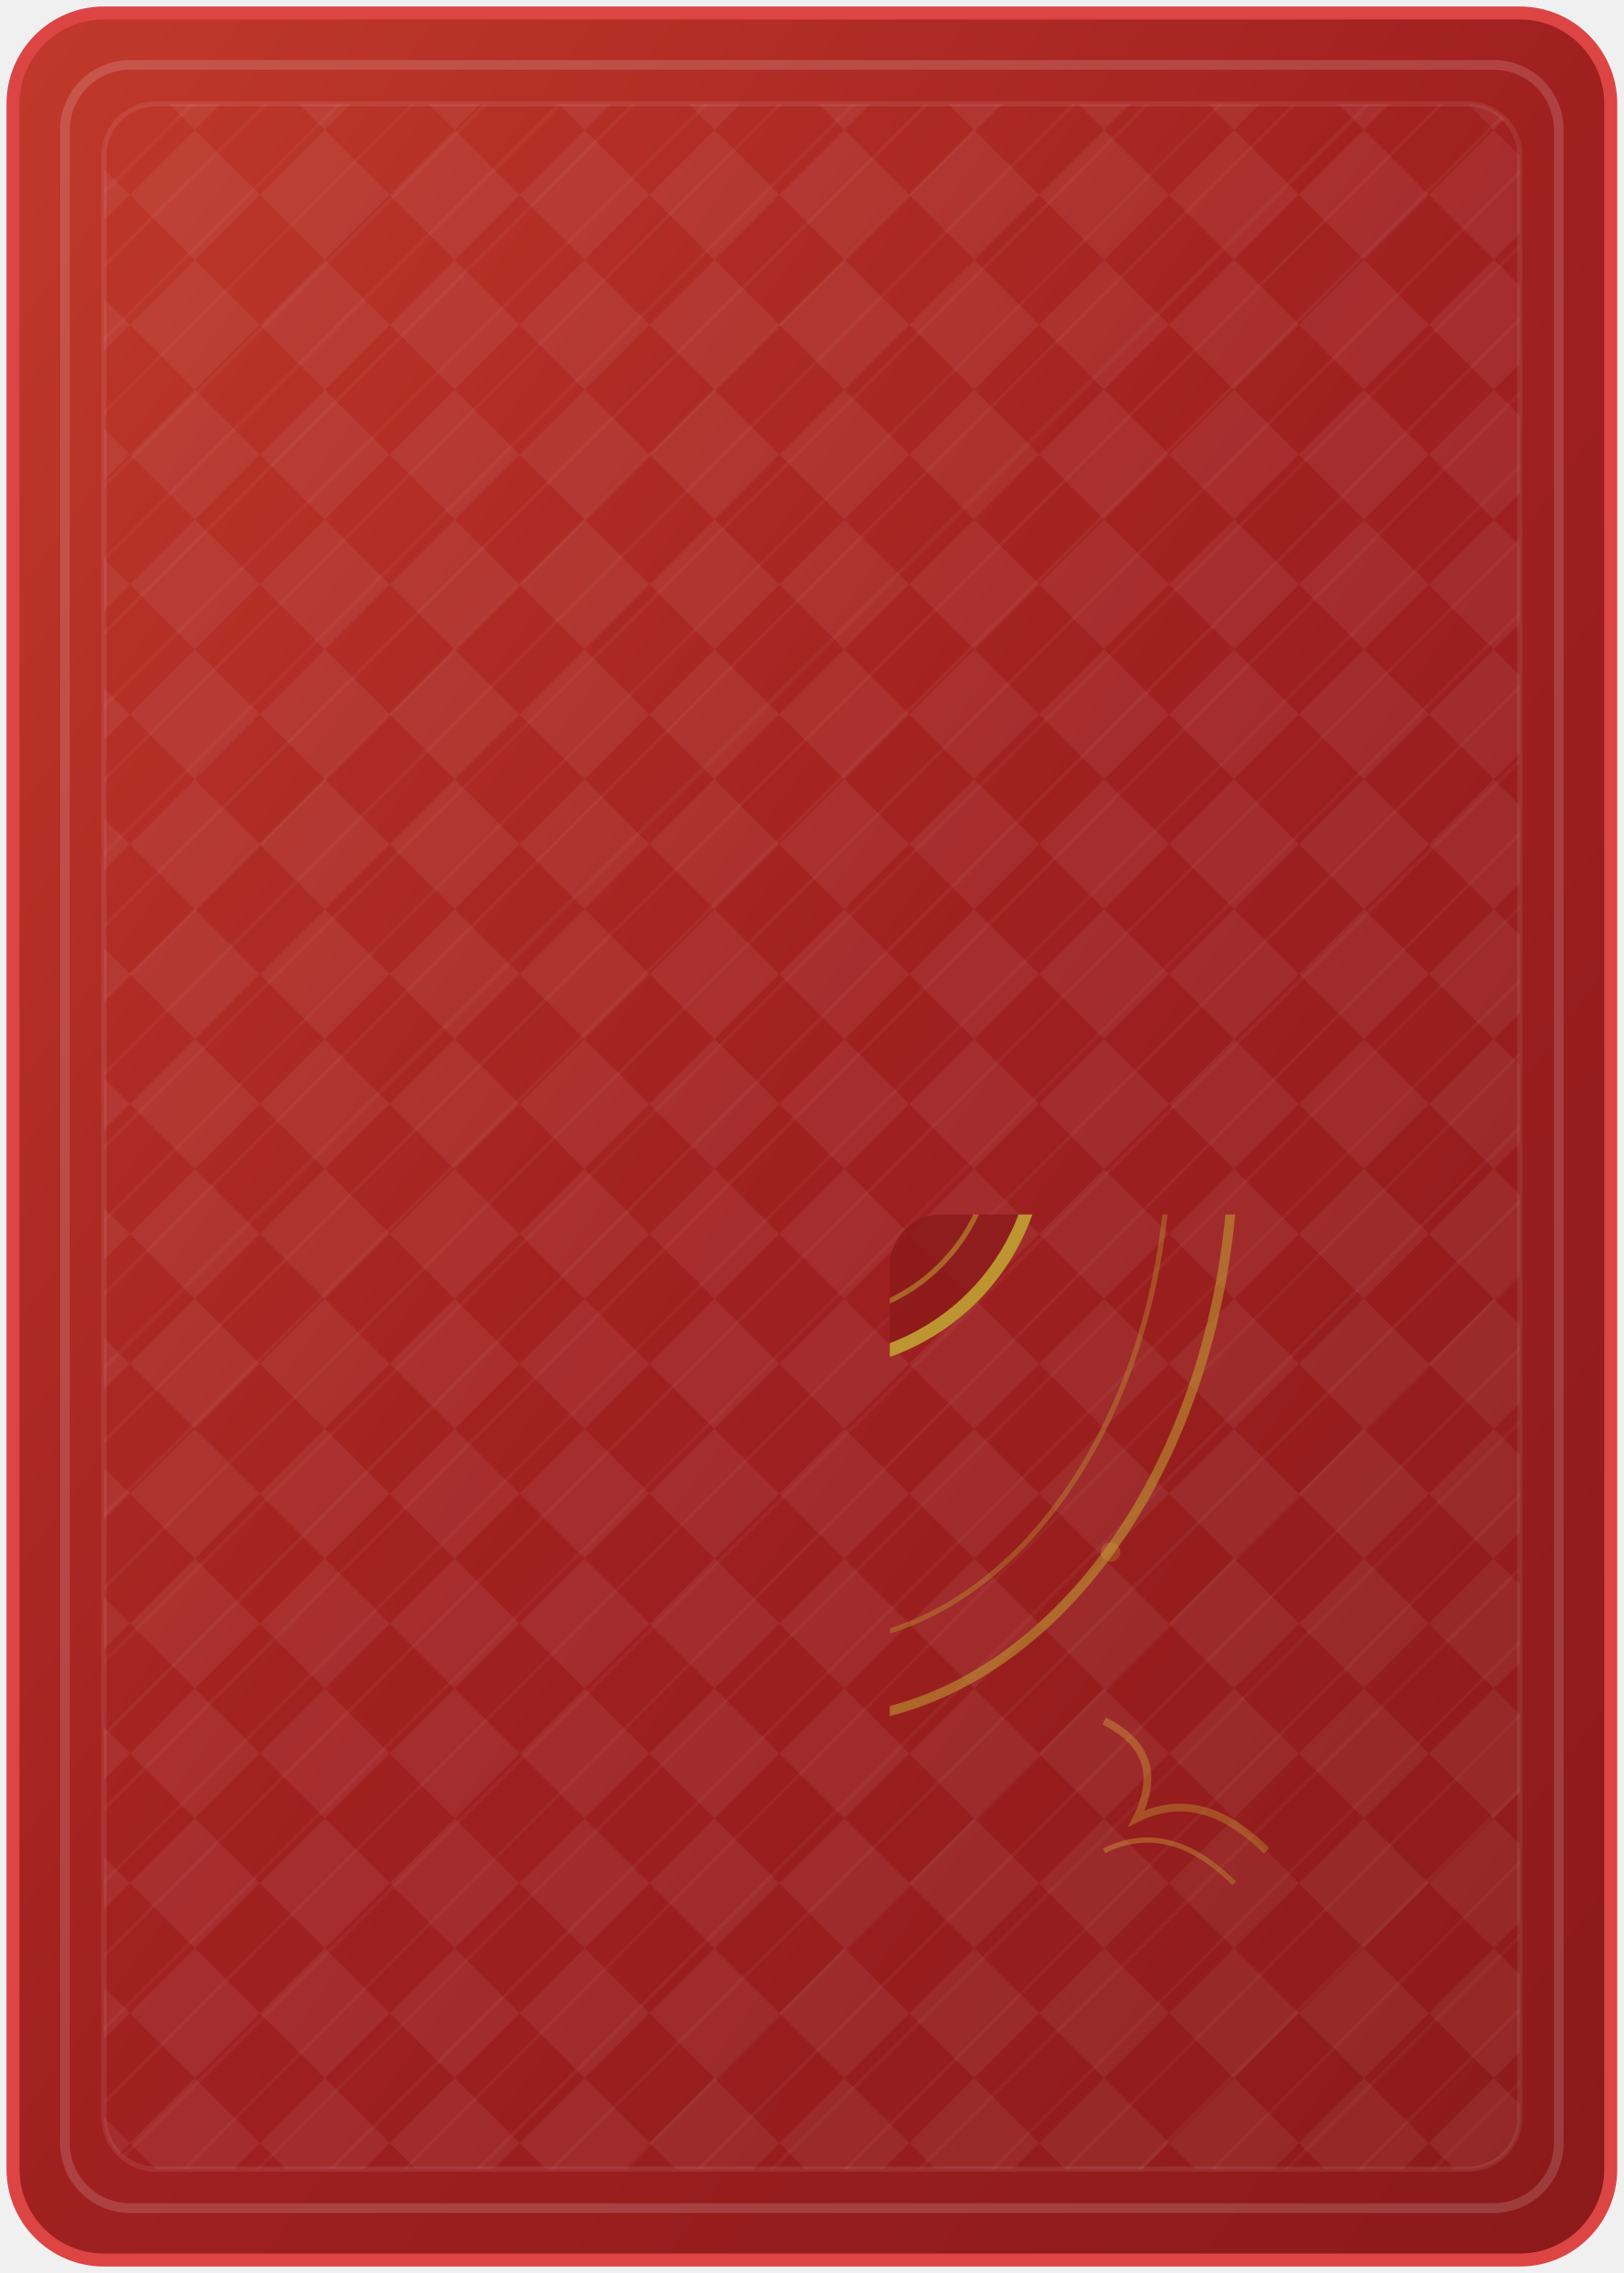
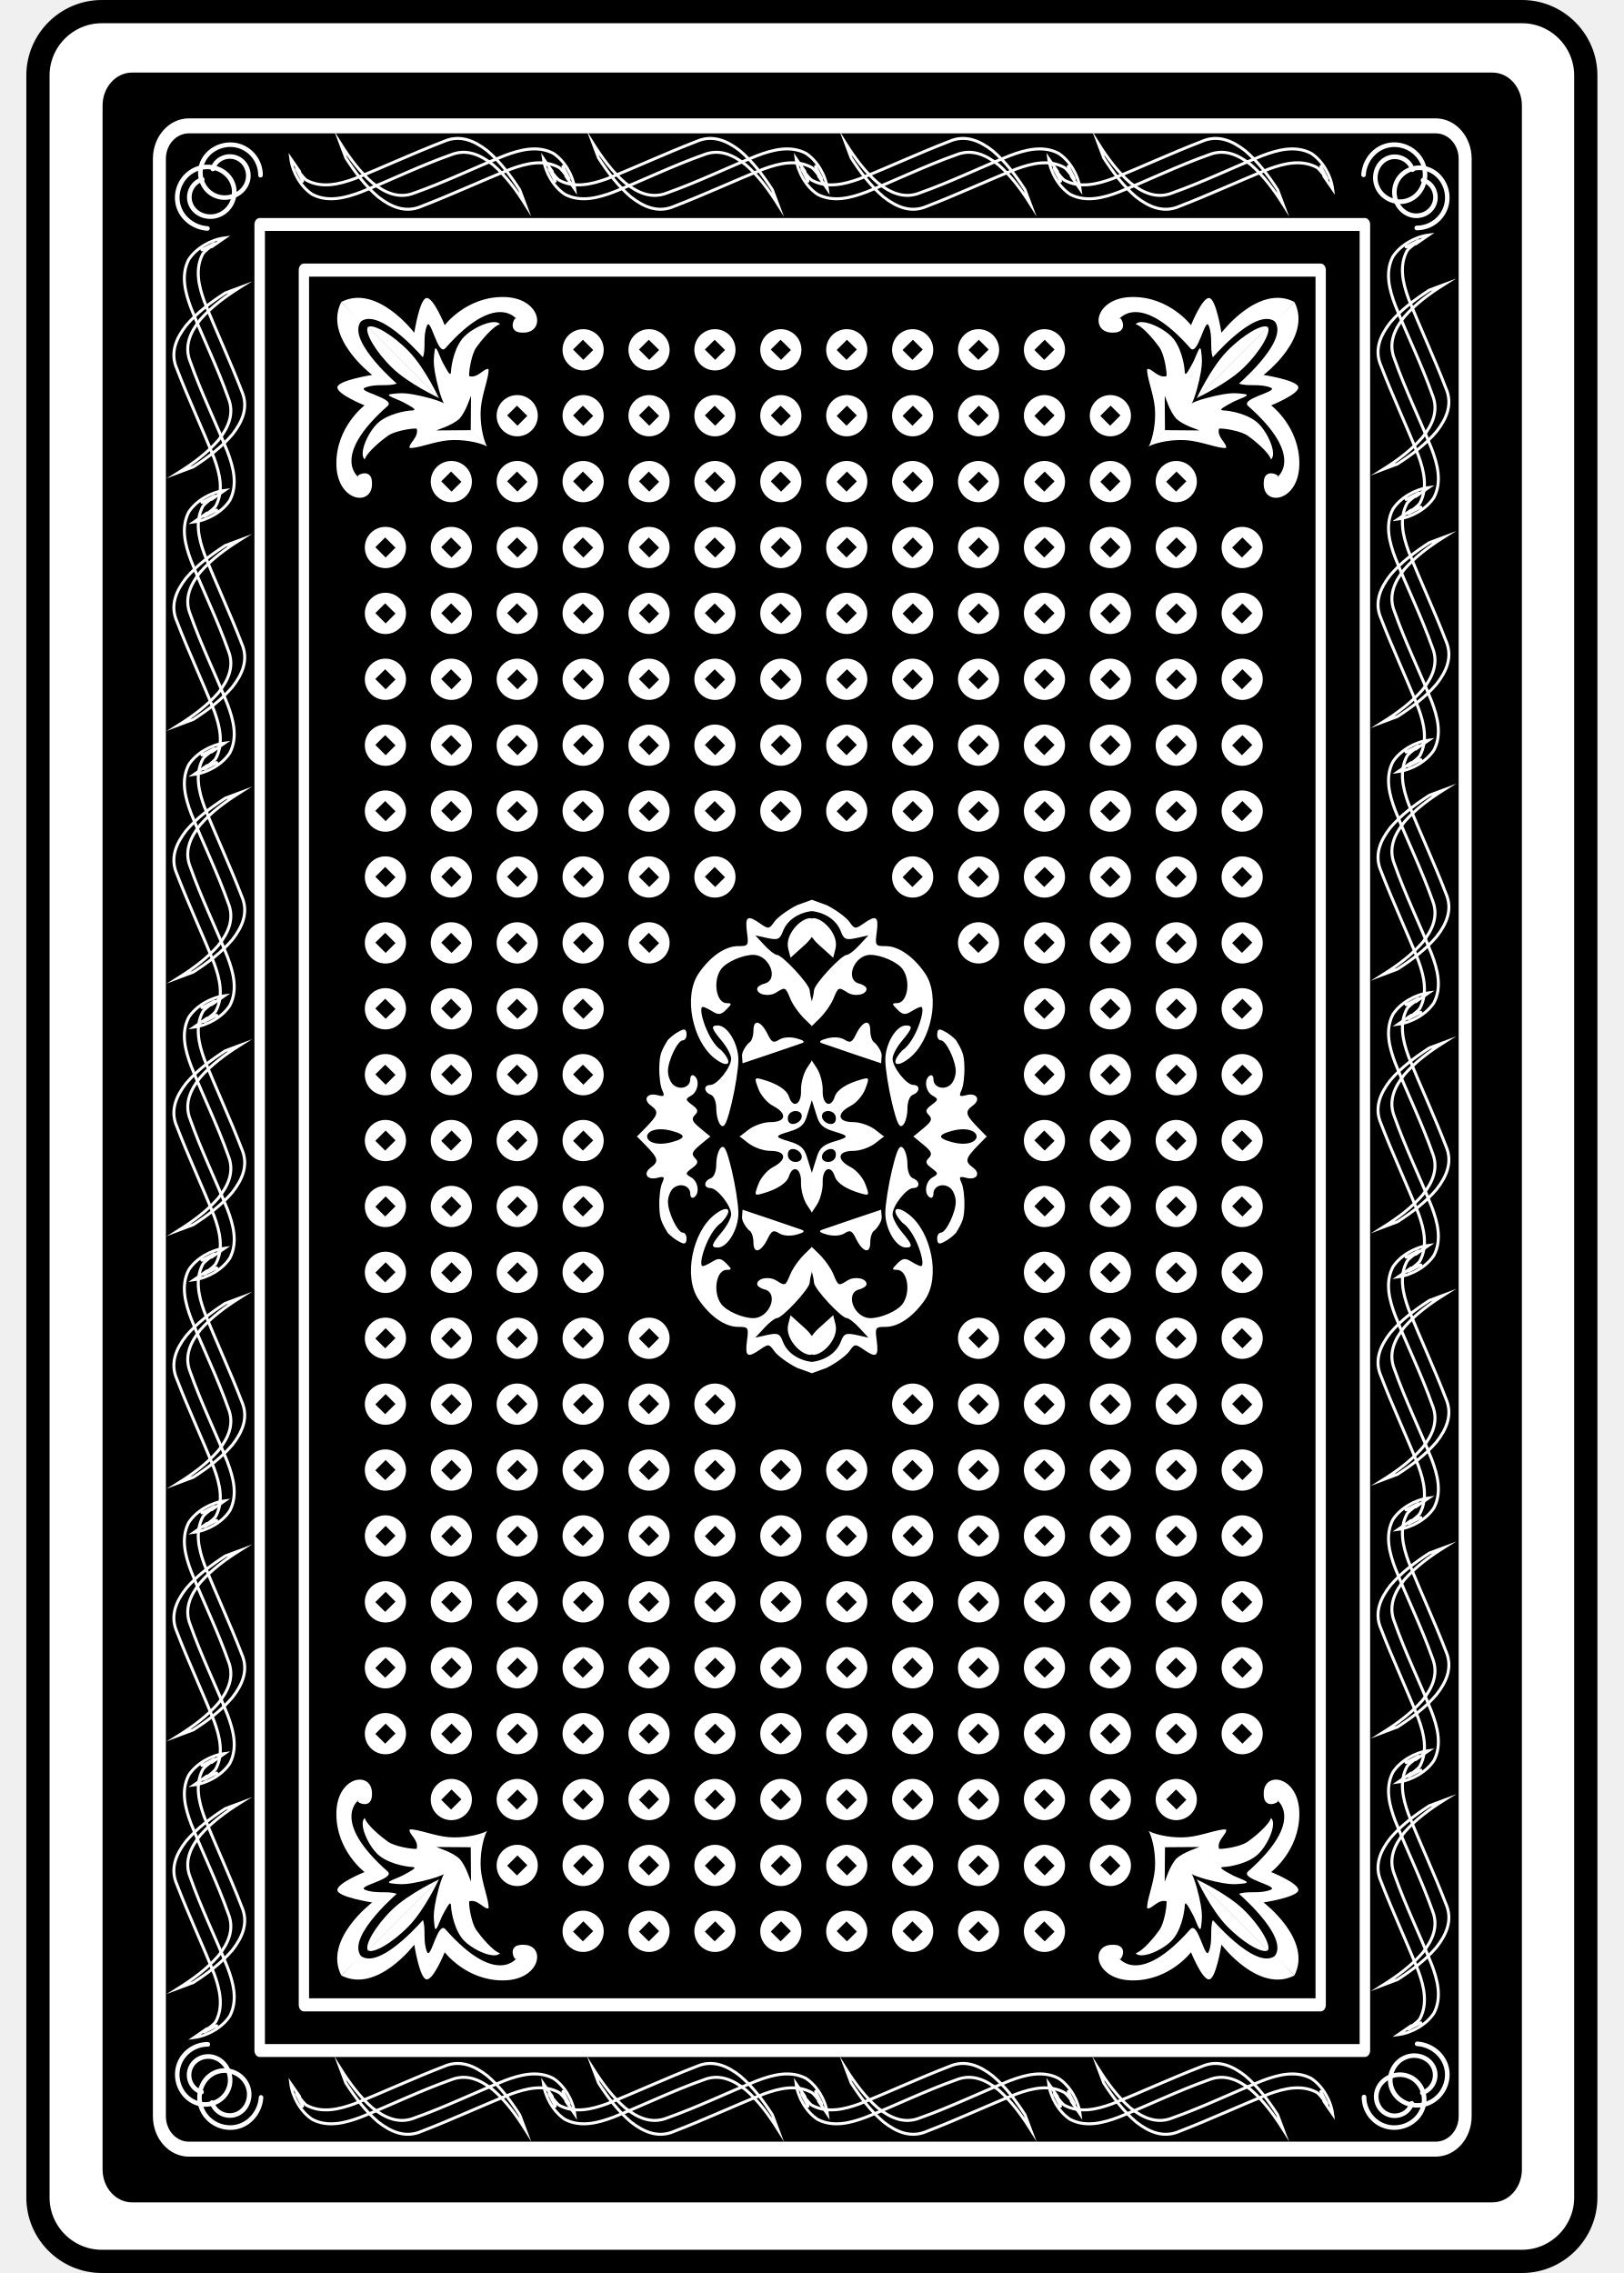
- <svg xmlns="http://www.w3.org/2000/svg" viewBox="0 0 250 350" width="250" height="350">
+ <svg xmlns="http://www.w3.org/2000/svg" xmlns:xlink="http://www.w3.org/1999/xlink" viewBox="0 0 169.075 244.640" width="250" height="350">
  <defs>
-     <linearGradient id="backBg" x1="0" y1="0" x2="1" y2="1">
-       <stop offset="0%" stop-color="#c0392b" />
-       <stop offset="50%" stop-color="#a02020" />
-       <stop offset="100%" stop-color="#8b1a1a" />
-     </linearGradient>
-     <linearGradient id="ornGrad" x1="0" y1="0" x2="1" y2="1">
-       <stop offset="0%" stop-color="#d4a843" />
-       <stop offset="100%" stop-color="#b8922e" />
-     </linearGradient>
-     <pattern id="diamonds" x="0" y="0" width="20" height="20" patternUnits="userSpaceOnUse">
-       <rect width="20" height="20" fill="none" />
-       <path d="M10,0 L20,10 L10,20 L0,10 Z" fill="rgba(255,255,255,0.06)" />
-     </pattern>
-     <pattern id="crosshatch" x="0" y="0" width="8" height="8" patternUnits="userSpaceOnUse" patternTransform="rotate(45)">
-       <rect width="8" height="8" fill="none" />
-       <line x1="0" y1="0" x2="0" y2="8" stroke="rgba(255,255,255,0.04)" stroke-width="1" />
-     </pattern>
-     <clipPath id="innerClip">
-       <rect x="12" y="12" width="226" height="326" rx="8" />
-     </clipPath>
+     <g id="back_c2">
+       <use transform="translate(-120.572,-156.034)" xlink:href="#squa_circ" x="0" y="0" width="100%" height="100%" />
+       <use transform="translate(-113.479,-156.034)" xlink:href="#squa_circ" x="0" y="0" width="100%" height="100%" />
+       <use transform="translate(-106.387,-156.034)" xlink:href="#squa_circ" x="0" y="0" width="100%" height="100%" />
+     </g>
+     <path d="M 329.36,254.28C338.98,249.33 349,262.58 349,262.58C349,262.58 350.44,253.33 352.32,253.22C354.2,253.11 357.19,260.53 357.19,260.53C357.19,260.53 362.95,252.89 372.91,252.95C382.88,253 384.48,262.08 378.78,262.52C373.12,262.96 376.4,257.37 376.51,258.87C376.57,259.04 371.14,251.12 357.36,266.73C355.33,269.03 353.42,258.27 352.43,260.64C351.22,263.52 352.21,266.9 351.32,269.17C352.71,270.88 339.97,255.33 334.55,259.59" transform="translate(-1.35,-0.76)" style="fill:#ffffff;fill-opacity:10;fill-rule:evenodd;stroke:none;stroke-width:0.25pt;stroke-linecap:butt;stroke-linejoin:miter;stroke-opacity:10;" id="lys_3" />
+     <path d="M 493.12,948.77C491.89,948.77 490.9,949.76 490.9,950.99C490.9,952.21 491.89,953.21 493.12,953.21C494.34,953.21 495.33,952.21 495.33,950.99C495.33,949.76 494.34,948.77 493.12,948.77 zM493.09,949.91L494.2,951.01L493.14,952.07L492.03,950.96L493.09,949.91 z" id="squa_circ" style="fill:#ffffff;fill-opacity:10;fill-rule:evenodd;stroke:none;stroke-width:2.393;stroke-linecap:round;stroke-linejoin:round;stroke-miterlimit:40;stroke-dashoffset:0;stroke-opacity:10" />
+     <g id="back_c3">
+       <use transform="translate(-113.4792,-163.1263)" xlink:href="#squa_circ" x="0" y="0" width="100%" height="100%" />
+       <use transform="translate(-106.3868,-170.2188)" xlink:href="#squa_circ" x="0" y="0" width="100%" height="100%" />
+       <use transform="translate(-106.3868,-163.1263)" xlink:href="#squa_circ" x="0" y="0" width="100%" height="100%" />
+     </g>
+     <g id="back_c5">
+       <use transform="translate(-99.2942,-177.311)" xlink:href="#squa_circ" x="0" y="0" width="100%" height="100%" />
+       <use transform="translate(-92.2019,-177.311)" xlink:href="#squa_circ" x="0" y="0" width="100%" height="100%" />
+       <use transform="translate(-85.1094,-177.311)" xlink:href="#squa_circ" x="0" y="0" width="100%" height="100%" />
+       <use transform="translate(-78.017,-177.311)" xlink:href="#squa_circ" x="0" y="0" width="100%" height="100%" />
+     </g>
+     <g transform="matrix(0.4,0,0,0.4,236.59,667.12)" id="lys" style="fill:#ffffff;fill-opacity:10;stroke:none;stroke-opacity:10;">
+       <path d="M 355.65,280.19C355.65,280.19 351.9,272.09 347.55,267.59C343.19,263.08 337.87,260.01 336.51,261.06" transform="translate(-1.35,-0.76)" style="fill:#ffffff;fill-opacity:10;fill-rule:evenodd;stroke:none;stroke-width:0.25pt;stroke-linecap:butt;stroke-linejoin:miter;stroke-opacity:10;" id="lys_1" />
+       <path d="M 368.97,258.94C366.68,259.02 363.07,260.86 361.12,262.81C358.53,265.41 357.6,270.39 357.53,272.25C357.46,274.11 356.21,271.41 355.34,269.88C354.48,268.34 353.41,264.48 353.12,266.66C352.84,268.86 352.78,269.92 353.19,272.38C353.59,274.83 354.78,279.53 355.75,281.06L359.72,285C361.59,283.12 362.82,278.75 362.91,278.75L362.84,288.09L367.19,292.41C366.03,290.04 365.25,285.83 365.56,282.03C365.88,278.23 367.86,273.44 367.62,271.59C366.48,271.19 364.72,274.17 362.41,273.47C362.33,271.72 363.15,267.45 364.31,265.78C365.48,264.12 368.74,260.08 370.72,259.5C370.36,259.08 369.73,258.91 368.97,258.94 z" style="fill:#ffffff;fill-opacity:10;fill-rule:evenodd;stroke:none;stroke-width:0.25pt;stroke-linecap:butt;stroke-linejoin:miter;stroke-opacity:10;" id="lys_2" />
+       <path d="M 329.36,254.28C338.98,249.33 349,262.58 349,262.58C349,262.58 350.44,253.33 352.32,253.22C354.2,253.11 357.19,260.53 357.19,260.53C357.19,260.53 362.95,252.89 372.91,252.95C382.88,253 384.48,262.08 378.78,262.52C373.12,262.96 376.4,257.37 376.51,258.87C376.57,259.04 371.14,251.12 357.36,266.73C355.33,269.03 353.42,258.27 352.43,260.64C351.22,263.52 352.21,266.9 351.32,269.17C352.71,270.88 339.97,255.33 334.55,259.59" transform="translate(-1.35,-0.76)" style="fill:#ffffff;fill-opacity:10;fill-rule:evenodd;stroke:none;stroke-width:0.25pt;stroke-linecap:butt;stroke-linejoin:miter;stroke-opacity:10;" id="lys_3" />
+       <use transform="matrix(0,1,1,0,74.5,-74.49)" xlink:href="#lys_3" style="fill:#ffffff;fill-opacity:10;stroke:none;stroke-opacity:10;" />
+       <use transform="matrix(0,1,1,0,74.9,-74.93)" xlink:href="#lys_1" style="fill:#ffffff;fill-opacity:10;stroke:none;stroke-opacity:10;" />
+       <use transform="matrix(0,1,1,0,74.82,-74.82)" xlink:href="#lys_2" style="fill:#ffffff;fill-opacity:10;stroke:none;stroke-opacity:10;" />
+     </g>
+     <path d="M 355.65,280.19C355.65,280.19 351.9,272.09 347.55,267.59C343.19,263.08 337.87,260.01 336.51,261.06" transform="translate(-1.35,-0.76)" style="fill:#ffffff;fill-opacity:10;fill-rule:evenodd;stroke:none;stroke-width:0.25pt;stroke-linecap:butt;stroke-linejoin:miter;stroke-opacity:10;" id="lys_1" />
+     <g id="back_c4">
+       <g id="back_c5">
+         <use transform="translate(-99.2942,-177.311)" xlink:href="#squa_circ" x="0" y="0" width="100%" height="100%" />
+         <use transform="translate(-92.2019,-177.311)" xlink:href="#squa_circ" x="0" y="0" width="100%" height="100%" />
+         <use transform="translate(-85.1094,-177.311)" xlink:href="#squa_circ" x="0" y="0" width="100%" height="100%" />
+         <use transform="translate(-78.017,-177.311)" xlink:href="#squa_circ" x="0" y="0" width="100%" height="100%" />
+       </g>
+       <use transform="translate(0,7.0926)" xlink:href="#back_c5" x="0" y="0" width="100%" height="100%" />
+       <use transform="translate(1.4161e-4,14.185)" xlink:href="#back_c5" x="0" y="0" width="100%" height="100%" />
+       <use transform="translate(0,21.2775)" xlink:href="#back_c5" x="0" y="0" width="100%" height="100%" />
+       <use transform="translate(1.4161e-4,28.3699)" xlink:href="#back_c5" x="0" y="0" width="100%" height="100%" />
+     </g>
+     <path d="M 368.97,258.94C366.68,259.02 363.07,260.86 361.12,262.81C358.53,265.41 357.6,270.39 357.53,272.25C357.46,274.11 356.21,271.41 355.34,269.88C354.48,268.34 353.41,264.48 353.12,266.66C352.84,268.86 352.78,269.92 353.19,272.38C353.59,274.83 354.78,279.53 355.75,281.06L359.72,285C361.59,283.12 362.82,278.75 362.91,278.75L362.84,288.09L367.19,292.41C366.03,290.04 365.25,285.83 365.56,282.03C365.88,278.23 367.86,273.44 367.62,271.59C366.48,271.19 364.72,274.17 362.41,273.47C362.33,271.72 363.15,267.45 364.31,265.78C365.48,264.12 368.74,260.08 370.72,259.5C370.36,259.08 369.73,258.91 368.97,258.94 z" style="fill:#ffffff;fill-opacity:10;fill-rule:evenodd;stroke:none;stroke-width:0.25pt;stroke-linecap:butt;stroke-linejoin:miter;stroke-opacity:10;" id="lys_2" />
+     <g transform="matrix(1,0,0,0.95,-190.33,54.46)" id="lace" style="fill:none;fill-opacity:10;stroke:#ffffff;stroke-width:0.321;stroke-miterlimit:40;stroke-opacity:10;stroke-dasharray:none;">
+       <path d="M 585.84,796.83C585.19,796.88 583.72,797.78 586.07,796.49C586.55,796.23 585.2,797.15 584.9,797.6C584.01,799.33 584.44,801.27 585.05,803.03C586.34,806.43 587.82,809.76 589.07,813.18C589.82,814.97 589.17,816.61 588.06,818.1C586.89,819.55 585.4,820.72 583.86,821.77L582.31,822.38C583.86,821.35 585.36,820.19 586.55,818.75C587.64,817.32 588.3,815.73 587.63,813.98C586.47,810.53 584.93,807.21 583.63,803.81C582.99,802.04 582.49,800.05 583.37,798.27C584.17,796.98 585.74,796.02 587.23,795.82L585.84,796.83 z" transform="translate(-41.66,-51.43)" style="fill-rule:nonzero;stroke-linecap:butt;stroke-linejoin:miter;stroke:#ffffff;stroke-opacity:10;stroke-width:0.321;stroke-miterlimit:40;stroke-dasharray:none;fill:none;fill-opacity:10;" id="path638" />
+       <path d="M 585.84,796.83C585.19,796.88 583.72,797.78 586.07,796.49C586.55,796.23 585.2,797.15 584.9,797.6C584.01,799.33 584.44,801.27 585.05,803.03C586.34,806.43 587.82,809.76 589.07,813.18C589.82,814.97 589.17,816.61 588.06,818.1C586.89,819.55 585.4,820.72 583.86,821.77L582.31,822.38C583.86,821.35 585.36,820.19 586.55,818.75C587.64,817.32 588.3,815.73 587.63,813.98C586.47,810.53 584.93,807.21 583.63,803.81C582.99,802.04 582.49,800.05 583.37,798.27C584.17,796.98 585.74,796.02 587.23,795.82L585.84,796.83 z" transform="matrix(-1,0,0,-1,1129.5,1572.4)" style="fill-rule:nonzero;stroke-linecap:butt;stroke-linejoin:miter;stroke:#ffffff;stroke-opacity:10;stroke-width:0.321;stroke-miterlimit:40;stroke-dasharray:none;fill:none;fill-opacity:10;" id="path640" />
+     </g>
+     <g id="back_c1">
+       <g id="back_c2">
+         <use transform="translate(-120.572,-156.034)" xlink:href="#squa_circ" x="0" y="0" width="100%" height="100%" />
+         <use transform="translate(-113.479,-156.034)" xlink:href="#squa_circ" x="0" y="0" width="100%" height="100%" />
+         <use transform="translate(-106.387,-156.034)" xlink:href="#squa_circ" x="0" y="0" width="100%" height="100%" />
+       </g>
+       <g id="back_c3">
+         <use transform="translate(-113.4792,-163.1263)" xlink:href="#squa_circ" x="0" y="0" width="100%" height="100%" />
+         <use transform="translate(-106.3868,-170.2188)" xlink:href="#squa_circ" x="0" y="0" width="100%" height="100%" />
+         <use transform="translate(-106.3868,-163.1263)" xlink:href="#squa_circ" x="0" y="0" width="100%" height="100%" />
+       </g>
+       <g id="back_c4">
+         <g id="back_c5">
+           <use transform="translate(-99.2942,-177.311)" xlink:href="#squa_circ" x="0" y="0" width="100%" height="100%" />
+           <use transform="translate(-92.2019,-177.311)" xlink:href="#squa_circ" x="0" y="0" width="100%" height="100%" />
+           <use transform="translate(-85.1094,-177.311)" xlink:href="#squa_circ" x="0" y="0" width="100%" height="100%" />
+           <use transform="translate(-78.017,-177.311)" xlink:href="#squa_circ" x="0" y="0" width="100%" height="100%" />
+         </g>
+         <use transform="translate(0,7.0926)" xlink:href="#back_c5" x="0" y="0" width="100%" height="100%" />
+         <use transform="translate(1.4161e-4,14.185)" xlink:href="#back_c5" x="0" y="0" width="100%" height="100%" />
+         <use transform="translate(0,21.2775)" xlink:href="#back_c5" x="0" y="0" width="100%" height="100%" />
+         <use transform="translate(1.4161e-4,28.3699)" xlink:href="#back_c5" x="0" y="0" width="100%" height="100%" />
+       </g>
+       <use transform="translate(0,35.4623)" xlink:href="#back_c5" x="0" y="0" width="100%" height="100%" />
+       <use transform="translate(1.4161e-4,42.5548)" xlink:href="#back_c5" x="0" y="0" width="100%" height="100%" />
+       <use transform="translate(0,49.6472)" xlink:href="#back_c5" x="0" y="0" width="100%" height="100%" />
+       <use transform="translate(-21.2773,56.7397)" xlink:href="#back_c4" x="0" y="0" width="100%" height="100%" />
+       <use transform="matrix(-1,0,0,-1,787.641,1618.28)" xlink:href="#back_c3" x="0" y="0" width="100%" height="100%" />
+       <use transform="translate(1.477e-4,7.0926)" xlink:href="#back_c2" x="0" y="0" width="100%" height="100%" />
+       <use transform="translate(0,14.185)" xlink:href="#back_c2" x="0" y="0" width="100%" height="100%" />
+       <use transform="translate(1.477e-4,21.2775)" xlink:href="#back_c2" x="0" y="0" width="100%" height="100%" />
+       <use transform="translate(0,28.3699)" xlink:href="#back_c2" x="0" y="0" width="100%" height="100%" />
+     </g>
+     <g id="g_lace">
+       <use xlink:href="#lace" x="0" y="0" width="100%" height="100%" />
+       <use transform="translate(0,27.18114)" xlink:href="#lace" x="0" y="0" width="100%" height="100%" />
+       <use transform="translate(0,54.37214)" xlink:href="#lace" x="0" y="0" width="100%" height="100%" />
+       <use transform="translate(0,81.5631)" xlink:href="#lace" x="0" y="0" width="100%" height="100%" />
+       <use transform="translate(0,108.7443)" xlink:href="#lace" x="0" y="0" width="100%" height="100%" />
+       <use transform="translate(0,135.9353)" xlink:href="#lace" x="0" y="0" width="100%" height="100%" />
+       <use transform="translate(0,163.1262)" xlink:href="#lace" x="0" y="0" width="100%" height="100%" />
+     </g>
+     <g transform="translate(-145.1693,-59.66309)" id="g_lace2">
+       <use transform="matrix(0,-1,1,0,-254.1121,1167.993)" xlink:href="#lace" x="0" y="0" width="100%" height="100%" />
+       <use transform="matrix(0,-1,1,0,-226.9211,1167.993)" xlink:href="#lace" x="0" y="0" width="100%" height="100%" />
+       <use transform="matrix(0,-1,1,0,-199.7301,1167.993)" xlink:href="#lace" x="0" y="0" width="100%" height="100%" />
+       <use transform="matrix(0,-1,1,0,-172.5489,1167.993)" xlink:href="#lace" x="0" y="0" width="100%" height="100%" />
+     </g>
+     <g id="base">
+       <path style="fill:#FFFFFF;stroke:#000000;stroke-width:2.5" d="M 0,0C0,3.78 3.09,6.87 6.87,6.87L159.715,6.87C163.485,6.87 166.575,3.78 166.575,0L166.575,-228.4C166.575,-232.18 163.485,-235.27 159.715,-235.27L6.87,-235.27C3.09,-235.27 0,-232.18 0,-228.4L0,0 z" id="path49" />
+     </g>
+     <path d="M 418.45,832.87L416.84,833.45C415.83,833.96 414.73,834.77 414.4,835.24C413.84,836.04 413.76,836.04 412.89,835.44C411.51,834.47 411.23,834.65 411.45,836.34C411.65,837.81 411.61,837.86 410.49,837.86C409.1,837.86 407.49,838.98 406.25,840.8C404.57,843.27 405.61,848.08 407.95,849.92C409.43,851.09 410.06,850.52 408.69,849.07C407.22,848.11 406.1,844.4 406.7,844.4C406.84,844.4 407.31,844.62 407.74,844.89C408.39,845.29 408.66,845.26 409.23,844.69C409.84,844.07 409.85,844 409.28,844C408.13,844 407.74,841.57 408.69,840.31C409.27,839.55 410.99,838.8 412.14,838.8C413.88,838.8 414.93,841.48 413.35,841.89C412.91,842 412.55,842.26 412.55,842.46C412.55,843.1 413.82,843.34 414.59,842.86C415.59,842.24 415.58,842.23 416.13,843.55C416.39,844.18 417.11,845.19 417.73,845.77L418.45,846.47L418.45,843.86C418.34,843.43 418.24,843.03 418.2,842.6C418.15,841.92 415.24,838.8 414.67,838.8C414.46,838.8 413.85,838.33 413.32,837.75L412.35,836.7L413.64,836.99C414.78,837.23 414.99,837.14 415.32,836.27C415.79,835.02 417.07,834.24 418.45,834.09L418.45,832.87 zM418.25,834.85C417.14,834.9 415.53,836.68 415.89,838.12L416.14,839.11L417.77,837.64C418.11,837.32 418.27,837.1 418.45,836.86L418.45,834.9C418.39,834.88 418.33,834.85 418.25,834.85 zM412.64,846.11C412.35,846.04 412.15,846.3 412.15,846.94C412.15,847.49 411.97,848.06 411.75,848.2C411.53,848.34 410.92,849.11 410.92,849.64L410.98,850.47L414.05,849.44C415.54,848.93 417.02,848.43 417.35,848.31C417.75,848.17 417.56,847.99 416.79,847.79C416.08,847.6 415.34,847.66 414.9,847.94C414.3,848.32 414.1,848.22 413.67,847.32C413.31,846.6 412.93,846.19 412.64,846.11 zM408.32,846.4C407.52,846.4 407.61,846.71 408.75,848.07C409.3,848.73 409.75,849.58 409.75,849.97C409.75,850.91 408.25,852.8 407.52,852.8C406.76,852.8 406.79,853.56 407.55,853.85C407.91,853.99 408.15,854.6 408.15,855.36C408.15,856.06 408.36,856.86 408.63,857.12C409.01,857.5 409.27,856.97 409.82,854.7C410.2,853.1 410.52,851.06 410.53,850.15C410.55,848.4 409.37,846.4 408.32,846.4 zM404.53,846.86C404.24,846.96 403.56,847.32 402.93,847.97C402.2,849.17 402.05,849.56 402.02,850.87C401.99,851.82 402.13,852.94 402.33,853.36C402.63,854.01 402.55,854.09 401.82,853.9C400.71,853.61 400.22,854.36 401.09,855C402,855.67 401.93,855.98 400.55,857.4L399.6,858.37L400.7,858.37C400.72,857.7 401.86,857.34 403.34,857.74C404.19,857.96 404.55,858.18 404.54,858.37L407.53,858.37L406.44,857.47C405.55,856.74 405.44,856.46 405.84,856.05C406.25,855.64 406.2,855.43 405.55,854.95C404.8,854.39 404.8,854.32 405.45,853.95C406.21,853.52 406.4,852.2 405.75,851.8C405.53,851.66 405.35,851.84 405.35,852.19C405.35,853.04 404.28,853.41 403.54,852.8C403.21,852.53 402.95,851.86 402.95,851.32C402.95,850.18 404,848 404.55,848C404.77,848 404.95,847.73 404.95,847.4C404.95,846.95 404.82,846.77 404.53,846.86 zM418.45,850.16L417.9,851C417.52,851.58 417.24,852.67 417.27,853.42C417.32,854.92 416.39,855.38 415.97,854.06C415.73,853.32 414.7,852.65 413.08,852.2C412.25,851.97 412.23,852.03 412.68,853.22C412.94,853.92 413.65,854.74 414.25,855.05C415.82,855.86 415.68,856.8 414,856.8C413.24,856.8 412.19,857.17 411.59,857.64L410.65,858.37L414.8,858.37C414.76,858.24 415.07,858.09 415.94,857.84C417.18,857.48 417.61,857.11 417.89,856.19C418.09,855.53 418.35,854.73 418.45,854.4L418.45,850.16 zM416.79,855.61C417.09,855.65 417.35,855.83 417.35,856.15C417.35,856.83 416.27,857.31 415.94,856.77C415.81,856.56 415.82,856.22 415.95,856C416.14,855.7 416.49,855.58 416.79,855.61 z" id="center_deco" style="fill:#ffffff;fill-opacity:10" />
+     <g id="twist" style="stroke:#ffffff;stroke-width:1.251;stroke-linecap:round;stroke-linejoin:round;stroke-miterlimit:4;stroke-opacity:1;fill:none;fill-opacity:1;stroke-dasharray:none;" transform="matrix(0.3394,0.3394,-0.3394,0.3394,444.557,315.274)">
+       <path style="fill:none;fill-opacity:1;fill-rule:evenodd;stroke:#ffffff;stroke-opacity:1;stroke-width:1.251;stroke-miterlimit:4;stroke-dasharray:none;" d="M 508.992,779.917C506.938,778.401 506.732,775.405 508.245,773.437C510.072,771.062 513.589,770.842 515.883,772.66C518.579,774.797 518.813,778.836 516.69,781.455C514.243,784.473 509.681,784.72 506.737,782.292C503.397,779.537 503.136,774.45 505.871,771.182C508.265,768.32 512.366,767.422 515.786,768.847" transform="matrix(0.7518,0.3005,-0.3107,0.7774,372.862,20.8342)" id="path653" />
+       <path style="fill:none;fill-opacity:1;fill-rule:evenodd;stroke:#ffffff;stroke-opacity:1;stroke-width:1.251;stroke-miterlimit:4;stroke-dasharray:none;" d="M 507.265,776.876C506.956,774.111 509.18,771.711 511.881,771.455C515.092,771.151 517.861,773.744 518.12,776.89C518.42,780.548 515.457,783.686 511.865,783.947C507.761,784.244 504.253,780.91 503.991,776.872C503.695,772.322 507.401,768.443 511.885,768.18C515.359,767.977 518.678,769.921 520.307,772.977" transform="matrix(0.7518,0.3005,0.3107,-0.7774,-109.566,1234.952)" id="path655" />
+     </g>
+     <g id="back" transform="translate(-333.9,-736.03)">
+       <use xlink:href="#base" x="335.15" y="972.55" width="100%" height="100%" />
+       <rect style="fill:inherit;fill-opacity:1;fill-rule:evenodd;stroke:none;stroke-width:0.716;stroke-linecap:butt;stroke-linejoin:round;stroke-miterlimit:4;stroke-opacity:1" width="131.965" height="177.429" x="358.443" y="761.041" transform="matrix(1.157448,0,0,1.291938,-72.77354,-239.377)" ry="2.742" rx="2.742" id="rect3250" />
+       <rect width="131.965" height="177.429" rx="2.981" ry="2.886" x="358.443" y="761.041" transform="matrix(1.064852,0,0,1.227341,-33.46908,-184.4809)" style="fill:inherit;fill-opacity:1;fill-rule:evenodd;stroke:#ffffff;stroke-width:1.313;stroke-linecap:butt;stroke-linejoin:round;stroke-miterlimit:4;stroke-opacity:1" id="rect3252" />
+       <rect width="131.965" height="177.429" rx="0" ry="0" x="358.443" y="761.041" transform="matrix(0.901291,0,0,1.107675,35.9519,-82.79633)" style="fill:inherit;fill-opacity:1;fill-rule:evenodd;stroke:#ffffff;stroke-width:1.252;stroke-linecap:butt;stroke-linejoin:round;stroke-miterlimit:4;stroke-opacity:1" id="rect3254" />
+       <rect width="131.965" height="177.429" rx="0" ry="0" x="358.443" y="761.041" transform="matrix(0.829188,0,0,1.052291,66.55439,-35.73366)" style="fill:inherit;fill-opacity:1;fill-rule:evenodd;stroke:#ffffff;stroke-width:1.339;stroke-linecap:butt;stroke-linejoin:round;stroke-miterlimit:4;stroke-opacity:1" id="rect3256" />
+       <g id="back_c1">
+         <g id="back_c2">
+           <use transform="translate(-120.572,-156.034)" xlink:href="#squa_circ" x="0" y="0" width="100%" height="100%" />
+           <use transform="translate(-113.479,-156.034)" xlink:href="#squa_circ" x="0" y="0" width="100%" height="100%" />
+           <use transform="translate(-106.387,-156.034)" xlink:href="#squa_circ" x="0" y="0" width="100%" height="100%" />
+         </g>
+         <g id="back_c3">
+           <use transform="translate(-113.4792,-163.1263)" xlink:href="#squa_circ" x="0" y="0" width="100%" height="100%" />
+           <use transform="translate(-106.3868,-170.2188)" xlink:href="#squa_circ" x="0" y="0" width="100%" height="100%" />
+           <use transform="translate(-106.3868,-163.1263)" xlink:href="#squa_circ" x="0" y="0" width="100%" height="100%" />
+         </g>
+         <g id="back_c4">
+           <g id="back_c5">
+             <use transform="translate(-99.2942,-177.311)" xlink:href="#squa_circ" x="0" y="0" width="100%" height="100%" />
+             <use transform="translate(-92.2019,-177.311)" xlink:href="#squa_circ" x="0" y="0" width="100%" height="100%" />
+             <use transform="translate(-85.1094,-177.311)" xlink:href="#squa_circ" x="0" y="0" width="100%" height="100%" />
+             <use transform="translate(-78.017,-177.311)" xlink:href="#squa_circ" x="0" y="0" width="100%" height="100%" />
+           </g>
+           <use transform="translate(0,7.0926)" xlink:href="#back_c5" x="0" y="0" width="100%" height="100%" />
+           <use transform="translate(1.4161e-4,14.185)" xlink:href="#back_c5" x="0" y="0" width="100%" height="100%" />
+           <use transform="translate(0,21.2775)" xlink:href="#back_c5" x="0" y="0" width="100%" height="100%" />
+           <use transform="translate(1.4161e-4,28.3699)" xlink:href="#back_c5" x="0" y="0" width="100%" height="100%" />
+         </g>
+         <use transform="translate(0,35.4623)" xlink:href="#back_c5" x="0" y="0" width="100%" height="100%" />
+         <use transform="translate(1.4161e-4,42.5548)" xlink:href="#back_c5" x="0" y="0" width="100%" height="100%" />
+         <use transform="translate(0,49.6472)" xlink:href="#back_c5" x="0" y="0" width="100%" height="100%" />
+         <use transform="translate(-21.2773,56.7397)" xlink:href="#back_c4" x="0" y="0" width="100%" height="100%" />
+         <use transform="matrix(-1,0,0,-1,787.641,1618.28)" xlink:href="#back_c3" x="0" y="0" width="100%" height="100%" />
+         <use transform="translate(1.477e-4,7.0926)" xlink:href="#back_c2" x="0" y="0" width="100%" height="100%" />
+         <use transform="translate(0,14.185)" xlink:href="#back_c2" x="0" y="0" width="100%" height="100%" />
+         <use transform="translate(1.477e-4,21.2775)" xlink:href="#back_c2" x="0" y="0" width="100%" height="100%" />
+         <use transform="translate(0,28.3699)" xlink:href="#back_c2" x="0" y="0" width="100%" height="100%" />
+       </g>
+       <rect width="28.4" height="6.6" x="369.5" y="856.1" style="fill:inherit;stroke:none" id="rect3309" />
+       <use transform="matrix(1,0,0,-1,0,1717.575)" xlink:href="#back_c1" x="0" y="0" width="100%" height="100%" />
+       <use transform="matrix(-1,0,0,1,837.289,0)" xlink:href="#back_c1" x="0" y="0" width="100%" height="100%" />
+       <rect width="28.4" height="6.6" x="440.3" y="855.5" style="fill:inherit;stroke:none" id="rect3315" />
+       <use transform="matrix(-1,0,0,-1,837.289,1717.575)" xlink:href="#back_c1" x="0" y="0" width="100%" height="100%" />
+       <use xlink:href="#center_deco" x="0" y="0" width="100%" height="100%" />
+       <use transform="matrix(-1,0,0,1,836.872,0)" xlink:href="#center_deco" x="0" y="0" width="100%" height="100%" />
+       <use transform="matrix(1,0,0,-1,0,1716.7)" xlink:href="#center_deco" x="0" y="0" width="100%" height="100%" />
+       <use transform="matrix(-1,0,0,-1,836.872,1716.7)" xlink:href="#center_deco" x="0" y="0" width="100%" height="100%" />
+       <use xlink:href="#lys" x="0" y="0" width="100%" height="100%" />
+       <use transform="matrix(-1,0,0,1,838.164,0)" xlink:href="#lys" x="0" y="0" width="100%" height="100%" />
+       <use transform="matrix(1,0,0,-1,0,1717.175)" xlink:href="#lys" x="0" y="0" width="100%" height="100%" />
+       <use transform="matrix(-1,0,0,-1,838.164,1717.175)" xlink:href="#lys" x="0" y="0" width="100%" height="100%" />
+       <use transform="matrix(0,-1,1,0,-401.461,1315.16)" xlink:href="#twist" x="0" y="0" width="100%" height="100%" />
+       <use transform="matrix(-1,0,0,-1,836.962,1716.621)" xlink:href="#twist" x="0" y="0" width="100%" height="100%" />
+       <use transform="matrix(0,1,-1,0,1238.423,401.461)" xlink:href="#twist" x="0" y="0" width="100%" height="100%" />
+       <use xlink:href="#twist" x="0" y="0" width="100%" height="100%" />
+       <g id="g_lace">
+         <use xlink:href="#lace" x="0" y="0" width="100%" height="100%" />
+         <use transform="translate(0,27.18114)" xlink:href="#lace" x="0" y="0" width="100%" height="100%" />
+         <use transform="translate(0,54.37214)" xlink:href="#lace" x="0" y="0" width="100%" height="100%" />
+         <use transform="translate(0,81.5631)" xlink:href="#lace" x="0" y="0" width="100%" height="100%" />
+         <use transform="translate(0,108.7443)" xlink:href="#lace" x="0" y="0" width="100%" height="100%" />
+         <use transform="translate(0,135.9353)" xlink:href="#lace" x="0" y="0" width="100%" height="100%" />
+         <use transform="translate(0,163.1262)" xlink:href="#lace" x="0" y="0" width="100%" height="100%" />
+       </g>
+       <use transform="translate(129.5877,-0.313128)" xlink:href="#g_lace" x="0" y="0" width="100%" height="100%" />
+       <g transform="translate(-145.1693,-59.66309)" id="g_lace2">
+         <use transform="matrix(0,-1,1,0,-254.1121,1167.993)" xlink:href="#lace" x="0" y="0" width="100%" height="100%" />
+         <use transform="matrix(0,-1,1,0,-226.9211,1167.993)" xlink:href="#lace" x="0" y="0" width="100%" height="100%" />
+         <use transform="matrix(0,-1,1,0,-199.7301,1167.993)" xlink:href="#lace" x="0" y="0" width="100%" height="100%" />
+         <use transform="matrix(0,-1,1,0,-172.5489,1167.993)" xlink:href="#lace" x="0" y="0" width="100%" height="100%" />
+       </g>
+       <use transform="translate(0,207.189)" xlink:href="#g_lace2" x="0" y="0" width="100%" height="100%" />
+     </g>
  </defs>
-   <rect x="2" y="2" width="246" height="346" rx="14" fill="url(#backBg)" stroke="#d44" stroke-width="2" />
-   <rect x="10" y="10" width="230" height="330" rx="10" fill="none" stroke="rgba(255,255,255,0.15)" stroke-width="1.5" />
-   <rect x="16" y="16" width="218" height="318" rx="8" fill="none" stroke="rgba(255,255,255,0.08)" stroke-width="0.8" />
-   <rect x="16" y="16" width="218" height="318" rx="8" fill="url(#diamonds)" />
-   <rect x="16" y="16" width="218" height="318" rx="8" fill="url(#crosshatch)" />
-   <g transform="translate(125, 175)" clip-path="url(#innerClip)">
-     <ellipse cx="0" cy="0" rx="65" ry="90" fill="none" stroke="url(#ornGrad)" stroke-width="1.5" opacity="0.6" />
-     <ellipse cx="0" cy="0" rx="55" ry="78" fill="none" stroke="url(#ornGrad)" stroke-width="0.8" opacity="0.4" />
-     <circle cx="0" cy="0" r="35" fill="rgba(139,26,26,0.8)" stroke="url(#ornGrad)" stroke-width="2" />
-     <circle cx="0" cy="0" r="28" fill="none" stroke="url(#ornGrad)" stroke-width="0.8" opacity="0.6" />
-     <path d="M0,-20 C-3,-15 -4,-8 -3,-2 C-2,2 -1,4 0,5 C1,4 2,2 3,-2 C4,-8 3,-15 0,-20 Z" fill="url(#ornGrad)" opacity="0.7" />
-     <path d="M0,0 C-8,-12 -16,-15 -18,-10 C-19,-6 -15,-2 -8,0 Z" fill="url(#ornGrad)" opacity="0.6" />
-     <path d="M0,0 C8,-12 16,-15 18,-10 C19,-6 15,-2 8,0 Z" fill="url(#ornGrad)" opacity="0.6" />
-     <path d="M0,0 C-4,8 -3,16 0,20 C3,16 4,8 0,0 Z" fill="url(#ornGrad)" opacity="0.5" />
-     <circle cx="0" cy="0" r="3" fill="url(#ornGrad)" opacity="0.8" />
-     <g opacity="0.4">
-       <path d="M-70,-110 Q-60,-100 -50,-105 Q-55,-95 -45,-90" fill="none" stroke="url(#ornGrad)" stroke-width="1.2" />
-       <path d="M-65,-115 Q-55,-105 -45,-110" fill="none" stroke="url(#ornGrad)" stroke-width="0.8" />
-       <path d="M70,-110 Q60,-100 50,-105 Q55,-95 45,-90" fill="none" stroke="url(#ornGrad)" stroke-width="1.2" />
-       <path d="M65,-115 Q55,-105 45,-110" fill="none" stroke="url(#ornGrad)" stroke-width="0.8" />
-       <path d="M-70,110 Q-60,100 -50,105 Q-55,95 -45,90" fill="none" stroke="url(#ornGrad)" stroke-width="1.2" />
-       <path d="M-65,115 Q-55,105 -45,110" fill="none" stroke="url(#ornGrad)" stroke-width="0.8" />
-       <path d="M70,110 Q60,100 50,105 Q55,95 45,90" fill="none" stroke="url(#ornGrad)" stroke-width="1.2" />
-       <path d="M65,115 Q55,105 45,110" fill="none" stroke="url(#ornGrad)" stroke-width="0.8" />
-     </g>
-     <text x="0" y="-58" text-anchor="middle" font-size="14" fill="url(#ornGrad)" opacity="0.5">♠</text>
-     <text x="0" y="67" text-anchor="middle" font-size="14" fill="url(#ornGrad)" opacity="0.5">♣</text>
-     <text x="-48" y="5" text-anchor="middle" font-size="14" fill="url(#ornGrad)" opacity="0.5">♥</text>
-     <text x="48" y="5" text-anchor="middle" font-size="14" fill="url(#ornGrad)" opacity="0.5">♦</text>
-     <circle cx="0" cy="-90" r="2" fill="url(#ornGrad)" opacity="0.4" />
-     <circle cx="0" cy="90" r="2" fill="url(#ornGrad)" opacity="0.4" />
-     <circle cx="-65" cy="0" r="2" fill="url(#ornGrad)" opacity="0.4" />
-     <circle cx="65" cy="0" r="2" fill="url(#ornGrad)" opacity="0.4" />
-     <circle cx="-46" cy="-64" r="1.5" fill="url(#ornGrad)" opacity="0.3" />
-     <circle cx="46" cy="-64" r="1.5" fill="url(#ornGrad)" opacity="0.3" />
-     <circle cx="-46" cy="64" r="1.5" fill="url(#ornGrad)" opacity="0.3" />
-     <circle cx="46" cy="64" r="1.5" fill="url(#ornGrad)" opacity="0.3" />
-   </g>
-   <rect x="2" y="2" width="246" height="346" rx="14" fill="url(#backBg)" opacity="0" style="mix-blend-mode:multiply" />
+   <use xlink:href="#back" />
</svg>
